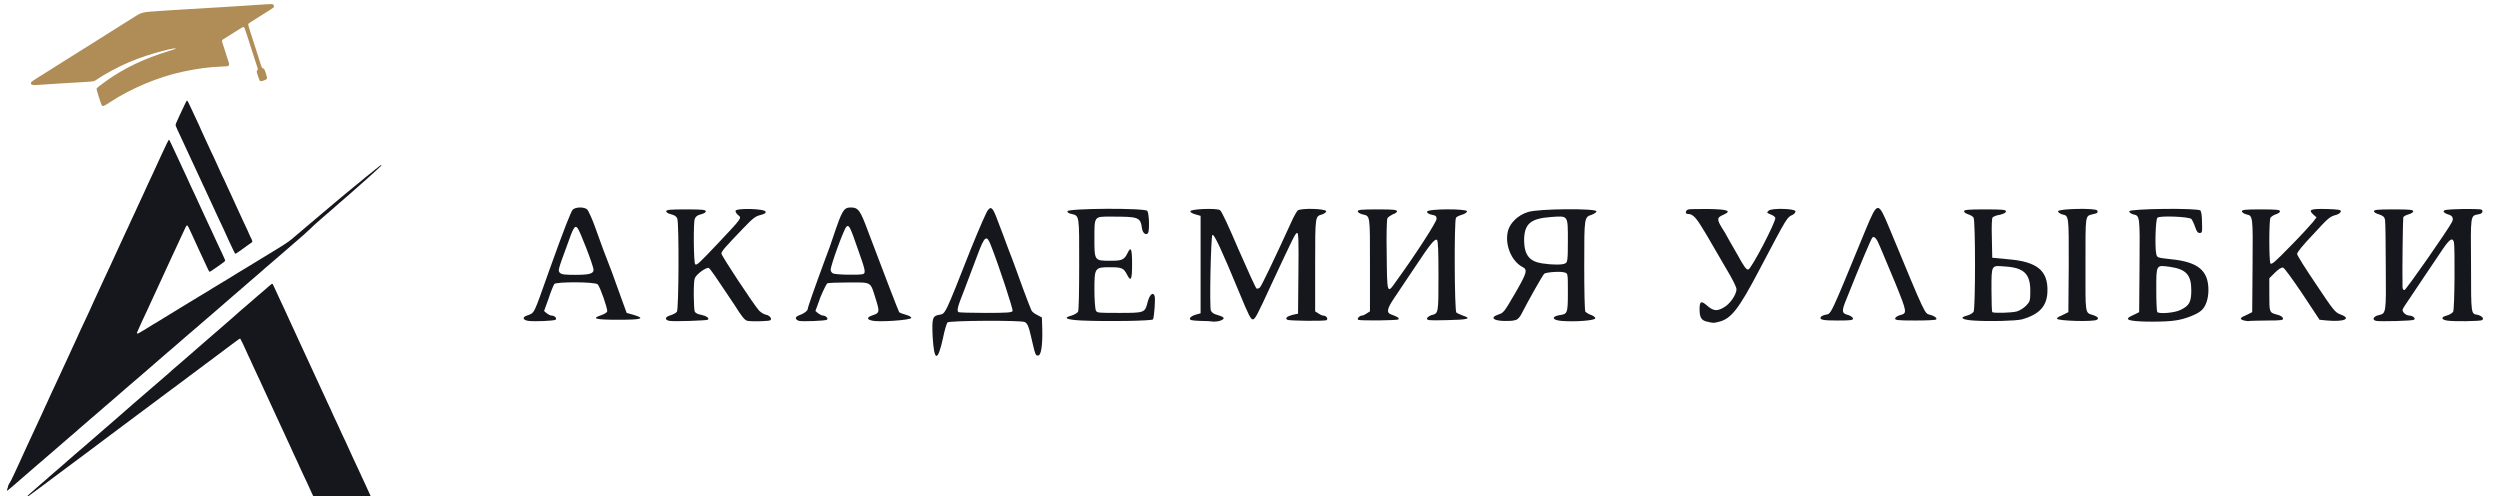
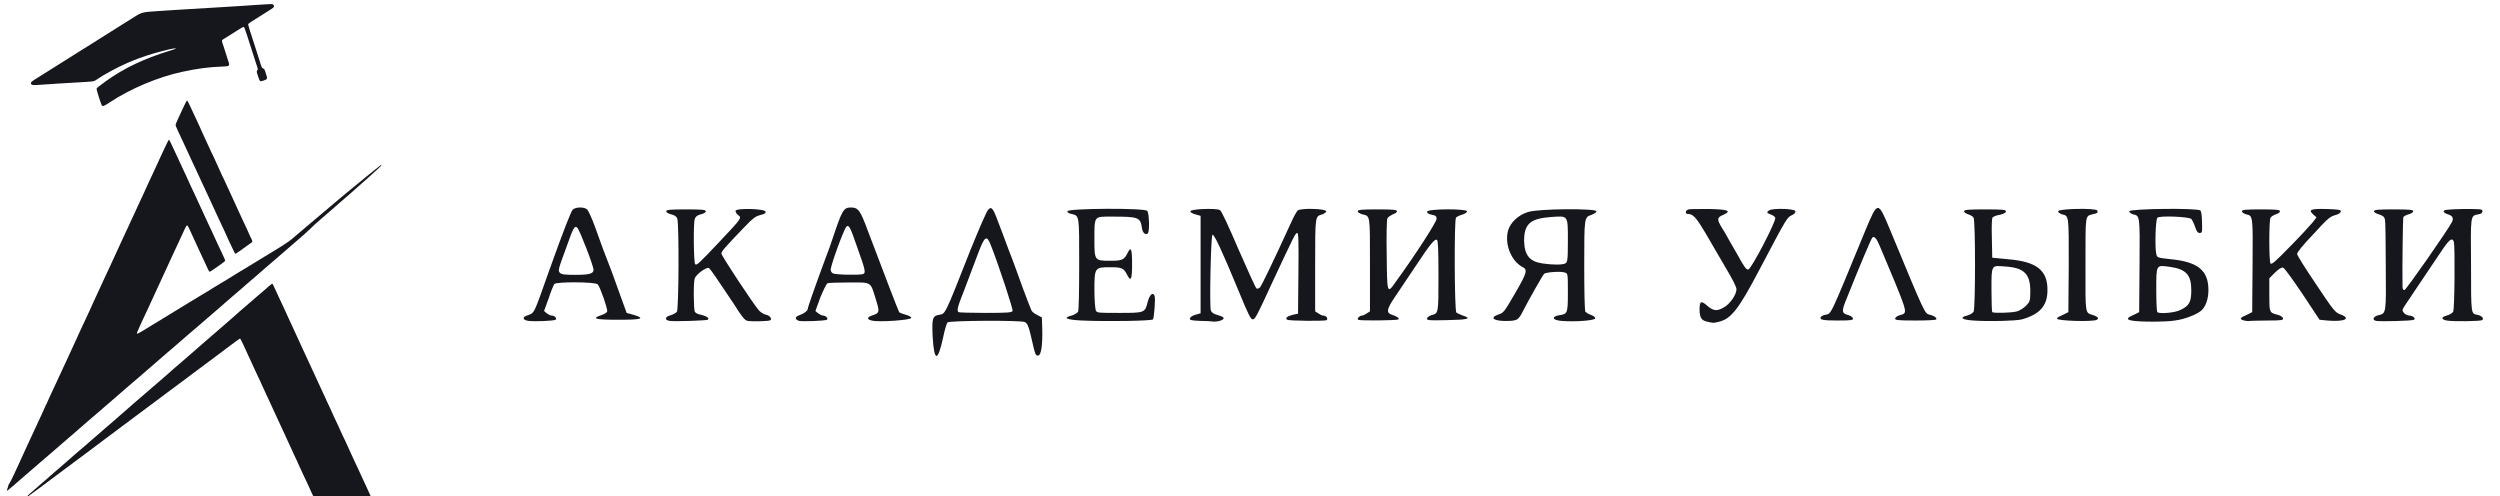
<svg xmlns="http://www.w3.org/2000/svg" width="242" height="48" viewBox="0 0 241.6 48">
  <g transform="scale(0.08392) translate(-236 -36)">
-     <path fill="#B08D57" d="M360.3 154.0C384.6 138.0 415.9 124.9 444.0 118.8C461.8 115.0 474.2 113.4 489.3 112.8C498.8 112.5 499.0 112.3 496.7 105.8C496.0 103.6 494.6 99.4 493.7 96.3C492.7 93.3 491.4 89.1 490.7 87.0C489.2 82.7 489.2 82.5 491.4 81.1C492.2 80.6 494.8 79.0 497.2 77.5C511.2 68.6 513.9 67.0 514.6 67.1C515.4 67.2 515.7 67.9 518.6 76.8C525.1 97.2 527.0 103.0 528.2 106.7C528.8 108.8 529.7 111.6 530.2 112.9C531.2 115.8 531.2 116.2 530.3 117.2C530.0 117.7 529.7 118.4 529.7 118.7C529.7 119.6 532.7 128.4 533.3 129.1C534.0 129.9 535.1 129.8 538.0 128.8C542.1 127.4 542.3 126.9 540.6 121.7C538.8 115.8 538.6 115.6 537.1 114.9C535.5 114.1 535.6 114.4 533.3 106.9C532.4 103.8 531.1 99.9 530.5 98.1C529.9 96.3 528.6 92.4 527.7 89.3C526.7 86.3 525.5 82.6 525.0 81.0C523.5 76.7 520.3 66.3 520.0 65.0C519.6 63.5 519.9 63.3 526.7 59.0C529.7 57.1 533.0 55.0 534.0 54.4C535.8 53.2 540.6 50.2 546.2 46.7C547.7 45.7 549.2 44.6 549.4 44.3C549.9 43.3 549.6 42.0 548.6 41.2C547.7 40.6 547.5 40.6 541.8 40.9C538.5 41.2 532.1 41.6 527.5 41.8C522.9 42.1 516.9 42.5 514.2 42.7C504.9 43.3 494.2 44.0 488.5 44.3C478.2 45.0 459.5 46.1 446.7 46.8C441.8 47.1 434.6 47.6 430.7 47.8C426.7 48.1 419.9 48.6 415.5 48.8C398.4 49.9 396.7 50.3 389.0 55.3C387.4 56.3 383.4 58.8 380.2 60.8C377.0 62.9 373.2 65.2 371.9 66.0C369.3 67.7 357.7 75.0 346.0 82.3C342.1 84.7 337.9 87.4 336.7 88.2C335.5 88.9 332.9 90.6 331.0 91.7C327.4 94.0 315.0 101.7 303.8 108.8C300.3 111.0 293.8 115.1 289.2 118.0C284.6 120.9 278.6 124.6 276.0 126.3C270.5 129.7 269.3 130.7 269.3 131.7C269.3 134.0 270.7 134.4 276.9 134.0C285.3 133.4 296.6 132.7 302.3 132.3C305.4 132.2 311.5 131.8 316.0 131.5C320.5 131.2 328.1 130.8 332.8 130.5C342.1 129.9 342.1 129.9 345.1 127.8C352.6 122.5 370.3 112.9 381.0 108.4C391.8 103.9 392.0 103.8 402.3 100.3C411.3 97.3 428.8 92.6 432.9 92.1C433.8 92.0 434.9 91.9 435.4 91.8C435.9 91.7 436.3 91.8 436.3 92.0C436.3 92.3 435.5 92.7 429.5 94.5C399.6 103.7 377.1 114.4 355.8 129.6C347.7 135.4 345.0 137.6 345.0 138.6C345.0 139.9 349.7 154.9 350.8 157.0C352.0 159.2 352.9 158.9 360.3 154.0Z" />
+     <path fill="#15171c" d="M360.3 154.0C384.6 138.0 415.9 124.9 444.0 118.8C461.8 115.0 474.2 113.4 489.3 112.8C498.8 112.5 499.0 112.3 496.7 105.8C496.0 103.6 494.6 99.4 493.7 96.3C492.7 93.3 491.4 89.1 490.7 87.0C489.2 82.7 489.2 82.5 491.4 81.1C492.2 80.6 494.8 79.0 497.2 77.5C511.2 68.6 513.9 67.0 514.6 67.1C515.4 67.2 515.7 67.9 518.6 76.8C525.1 97.2 527.0 103.0 528.2 106.7C528.8 108.8 529.7 111.6 530.2 112.9C531.2 115.8 531.2 116.2 530.3 117.2C530.0 117.7 529.7 118.4 529.7 118.7C529.7 119.6 532.7 128.4 533.3 129.1C534.0 129.9 535.1 129.8 538.0 128.8C542.1 127.4 542.3 126.9 540.6 121.7C538.8 115.8 538.6 115.6 537.1 114.9C535.5 114.1 535.6 114.4 533.3 106.9C532.4 103.8 531.1 99.9 530.5 98.1C529.9 96.3 528.6 92.4 527.7 89.3C526.7 86.3 525.5 82.6 525.0 81.0C523.5 76.7 520.3 66.3 520.0 65.0C519.6 63.5 519.9 63.3 526.7 59.0C529.7 57.1 533.0 55.0 534.0 54.4C535.8 53.2 540.6 50.2 546.2 46.7C547.7 45.7 549.2 44.6 549.4 44.3C549.9 43.3 549.6 42.0 548.6 41.2C547.7 40.6 547.5 40.6 541.8 40.9C538.5 41.2 532.1 41.6 527.5 41.8C522.9 42.1 516.9 42.5 514.2 42.7C504.9 43.3 494.2 44.0 488.5 44.3C478.2 45.0 459.5 46.1 446.7 46.8C441.8 47.1 434.6 47.6 430.7 47.8C426.7 48.1 419.9 48.6 415.5 48.8C398.4 49.9 396.7 50.3 389.0 55.3C387.4 56.3 383.4 58.8 380.2 60.8C377.0 62.9 373.2 65.2 371.9 66.0C369.3 67.7 357.7 75.0 346.0 82.3C342.1 84.7 337.9 87.4 336.7 88.2C335.5 88.9 332.9 90.6 331.0 91.7C327.4 94.0 315.0 101.7 303.8 108.8C300.3 111.0 293.8 115.1 289.2 118.0C284.6 120.9 278.6 124.6 276.0 126.3C270.5 129.7 269.3 130.7 269.3 131.7C269.3 134.0 270.7 134.4 276.9 134.0C285.3 133.4 296.6 132.7 302.3 132.3C305.4 132.2 311.5 131.8 316.0 131.5C320.5 131.2 328.1 130.8 332.8 130.5C342.1 129.9 342.1 129.9 345.1 127.8C352.6 122.5 370.3 112.9 381.0 108.4C391.8 103.9 392.0 103.8 402.3 100.3C411.3 97.3 428.8 92.6 432.9 92.1C433.8 92.0 434.9 91.9 435.4 91.8C435.9 91.7 436.3 91.8 436.3 92.0C436.3 92.3 435.5 92.7 429.5 94.5C399.6 103.7 377.1 114.4 355.8 129.6C347.7 135.4 345.0 137.6 345.0 138.6C345.0 139.9 349.7 154.9 350.8 157.0C352.0 159.2 352.9 158.9 360.3 154.0Z" />
    <g fill="#15171C">
      <path d="M247.4 597.6C254.8 591.2 263.6 583.6 270.8 577.3C278.3 570.8 287.6 562.8 291.5 559.5C295.1 556.5 302.2 550.3 306.3 546.7C308.1 545.1 311.4 542.3 313.7 540.3C315.9 538.4 318.6 536.1 319.7 535.2C320.7 534.2 323.4 531.9 325.8 529.8C328.2 527.8 330.8 525.6 331.6 524.8C332.5 524.1 335.5 521.4 338.3 519.0C341.2 516.6 345.5 512.8 348.0 510.7C350.4 508.6 353.6 505.8 355.1 504.5C356.7 503.2 359.0 501.2 360.4 500.0C367.4 493.9 372.2 489.7 373.3 488.8C374.0 488.3 376.3 486.3 378.5 484.3C380.7 482.4 383.0 480.4 383.5 480.0C384.1 479.5 390.1 474.4 396.9 468.5C409.7 457.4 424.7 444.3 427.1 442.3C427.9 441.7 429.8 440.0 431.5 438.6C441.6 429.8 450.2 422.3 451.6 421.2C452.3 420.6 455.7 417.7 459.2 414.7C478.5 398.1 482.2 394.9 485.9 391.7C488.1 389.7 491.3 387.0 493.0 385.5C494.7 384.0 499.2 380.2 502.8 377.0C506.5 373.8 510.6 370.3 511.9 369.2C513.2 368.1 517.4 364.4 521.3 361.0C525.2 357.6 529.6 353.9 531.0 352.7C532.4 351.5 536.4 347.9 540.0 344.8C543.6 341.7 548.6 337.4 551.2 335.2C553.7 333.0 557.4 329.7 559.5 328.0C561.5 326.3 564.4 323.8 565.9 322.5C567.4 321.2 571.1 318.0 574.2 315.3C577.3 312.6 581.6 308.9 583.8 307.0C586.0 305.1 589.5 301.9 591.5 299.9C594.6 296.7 597.9 293.8 609.4 283.8C610.4 282.9 612.6 281.1 614.2 279.7C615.8 278.3 617.9 276.5 618.8 275.7C619.8 274.9 622.1 272.8 624.0 271.1C634.6 261.9 636.3 260.4 637.4 259.5C643.4 254.5 671.9 228.9 673.3 227.2C673.9 226.5 673.6 226.2 672.7 226.6C672.0 227.0 662.4 234.7 655.5 240.3C653.0 242.4 650.4 244.5 649.8 245.0C649.2 245.5 646.9 247.3 644.7 249.2C642.4 251.0 639.5 253.4 638.2 254.5C633.2 258.5 620.0 269.6 607.5 280.2C603.2 283.8 598.9 287.4 598.0 288.2C593.3 292.1 590.3 294.6 589.0 295.8C588.2 296.6 584.8 299.4 581.5 302.2C578.3 304.9 574.8 307.9 573.8 308.7C568.5 313.5 563.8 316.7 554.5 322.4C551.9 323.9 547.1 326.9 543.7 329.0C540.3 331.1 536.4 333.4 535.0 334.3C533.6 335.1 529.2 337.8 525.2 340.3C521.1 342.8 516.1 345.8 514.0 347.1C511.9 348.3 509.2 350.0 508.0 350.7C506.8 351.5 504.0 353.2 501.7 354.6C499.4 356.0 496.2 357.9 494.7 358.9C493.1 359.8 490.4 361.5 488.7 362.5C485.5 364.5 480.5 367.5 478.3 368.8C477.7 369.2 476.0 370.2 474.7 371.1C473.3 371.9 467.9 375.2 462.7 378.3C457.4 381.5 451.4 385.2 449.2 386.5C447.0 387.8 443.5 389.9 441.5 391.2C439.5 392.5 436.7 394.2 435.3 395.0C432.1 396.9 424.6 401.5 422.5 402.8C421.6 403.4 418.5 405.3 415.7 407.0C412.8 408.7 410.0 410.4 409.3 410.8C405.5 413.3 394.6 419.9 393.4 420.4C391.8 421.1 391.2 420.8 391.7 419.5C392.4 417.5 401.1 398.6 404.9 390.7C405.7 388.9 406.9 386.4 407.5 385.0C408.1 383.6 409.7 380.1 411.1 377.2C412.5 374.2 416.2 366.1 419.5 359.0C425.2 346.6 426.3 344.3 431.8 332.3C433.3 329.3 435.4 324.7 436.5 322.2C438.7 317.3 442.1 310.0 446.2 301.3C449.1 295.0 449.4 294.8 451.2 298.4C451.9 299.7 453.6 303.5 455.1 306.7C463.0 324.1 463.4 324.8 468.3 335.3C468.7 336.3 470.4 339.9 471.9 343.1C473.4 346.4 474.8 349.2 475.1 349.4C475.6 349.7 476.9 348.9 483.2 344.5C486.1 342.4 489.6 339.9 490.9 339.0C492.4 337.9 493.3 337.1 493.3 336.7C493.3 335.9 492.8 334.8 489.6 327.8C488.2 324.9 486.6 321.4 486.0 320.2C485.4 318.9 483.8 315.4 482.4 312.5C481.0 309.6 479.1 305.4 478.2 303.3C477.2 301.2 475.3 297.1 473.9 294.2C472.5 291.2 471.2 288.3 470.9 287.7C470.4 286.4 464.3 273.2 462.4 269.3C461.8 268.0 460.3 264.8 459.2 262.3C458.0 259.9 455.5 254.4 453.5 250.2C451.5 246.0 449.4 241.3 448.8 239.8C448.1 238.4 446.4 234.7 445.0 231.7C443.6 228.6 440.9 223.0 439.2 219.2C430.3 199.9 429.0 197.2 428.4 197.2C428.1 197.2 425.0 203.4 420.0 214.3C415.6 223.8 411.0 233.8 409.7 236.7C406.6 243.3 405.2 246.1 404.4 248.0C401.3 254.9 399.9 257.8 399.1 259.7C394.2 270.1 393.0 272.8 392.2 274.5C391.8 275.6 390.5 278.3 389.5 280.5C387.3 285.2 383.6 292.9 381.3 298.2C380.3 300.2 378.9 303.3 378.1 305.0C377.3 306.7 375.9 309.7 375.0 311.7C373.0 316.0 362.2 339.6 360.6 343.0C359.9 344.4 356.8 351.1 353.6 358.0C347.0 372.4 346.8 372.9 342.5 382.1C340.8 385.8 339.3 389.0 339.3 389.1C339.3 389.2 338.5 391.1 337.4 393.4C336.3 395.6 334.2 400.2 332.7 403.5C331.2 406.8 328.7 412.2 327.1 415.4C325.6 418.6 324.3 421.4 324.3 421.5C324.3 421.6 323.6 423.3 322.6 425.3C321.7 427.2 319.3 432.4 317.3 436.8C315.2 441.2 312.3 447.7 310.7 451.2C309.0 454.7 307.4 458.3 306.9 459.3C306.5 460.3 305.0 463.5 303.7 466.3C302.4 469.2 300.0 474.3 298.4 477.7C296.9 481.1 294.4 486.4 292.9 489.5C291.5 492.6 290.0 495.9 289.6 496.7C289.3 497.6 288.4 499.6 287.6 501.2C286.7 502.8 285.6 505.3 285.0 506.7C284.4 508.0 282.9 511.3 281.7 514.0C279.5 518.6 275.4 527.6 264.3 551.5C261.5 557.6 257.5 566.4 255.3 571.2C253.1 575.9 250.6 581.3 249.8 583.1C247.6 587.9 245.6 591.9 244.2 594.0C243.5 595.0 243.0 596.1 243.0 596.7C243.0 597.2 242.7 598.3 242.3 599.2C241.6 600.8 241.5 602.0 242.0 602.0C242.1 602.0 244.6 600.0 247.4 597.6Z" />
      <path d="M506.2 328.2C506.6 328.0 508.4 326.8 510.2 325.5C512.0 324.2 515.9 321.4 518.8 319.3C521.8 317.3 524.3 315.4 524.6 315.1C524.9 314.6 524.0 311.6 522.8 309.9C522.6 309.5 521.8 307.7 521.0 306.0C520.3 304.3 519.1 301.7 518.5 300.3C517.1 297.6 511.8 286.0 509.5 281.0C508.7 279.3 507.1 275.7 505.9 273.2C504.7 270.6 502.1 264.9 500.1 260.5C498.1 256.1 495.7 251.1 494.9 249.3C494.1 247.6 492.9 244.9 492.2 243.3C491.5 241.8 490.6 240.0 490.3 239.5C490.0 239.0 489.4 237.7 489.0 236.7C488.6 235.7 487.1 232.4 485.6 229.2C482.4 222.3 482.1 221.6 480.5 218.0C479.8 216.4 479.1 215.0 479.0 214.8C478.8 214.6 478.0 213.0 477.2 211.1C476.4 209.3 473.4 202.8 470.5 196.6C467.7 190.4 465.3 185.3 465.3 185.2C465.3 185.1 464.5 183.3 463.5 181.1C461.6 177.1 460.2 174.1 454.0 160.7C450.6 153.3 449.9 152.0 449.2 152.0C449.0 152.0 447.7 154.4 446.4 157.2C445.0 160.1 442.7 165.0 441.3 168.0C437.0 177.0 436.0 179.7 436.2 180.8C436.3 181.3 437.4 183.7 438.5 186.2C439.7 188.7 442.1 193.7 443.7 197.3C449.7 210.2 450.6 212.2 451.8 214.8C452.5 216.3 454.0 219.4 455.0 221.7C456.1 224.0 458.5 229.3 460.5 233.5C462.5 237.7 464.7 242.6 465.5 244.3C466.3 246.1 467.5 248.7 468.2 250.2C469.0 251.6 470.1 254.1 470.8 255.7C471.5 257.2 473.0 260.5 474.2 263.0C479.1 273.6 482.8 281.6 485.5 287.5C487.1 291.0 489.7 296.6 491.4 300.0C493.0 303.5 494.3 306.3 494.3 306.4C494.3 306.5 495.6 309.3 497.1 312.6C498.7 315.8 500.8 320.5 502.0 323.0C503.9 327.2 504.8 328.7 505.3 328.7C505.4 328.6 505.8 328.5 506.2 328.2Z" />
      <path d="M662.1 611.2C662.2 611.0 661.8 609.6 661.2 608.3C660.0 605.6 656.6 598.2 654.8 594.3C654.1 593.0 652.6 589.7 651.5 587.2C650.3 584.6 647.9 579.4 646.2 575.7C644.4 571.9 642.3 567.4 641.5 565.7C640.0 562.3 635.6 552.6 632.2 545.3C631.0 542.9 629.2 539.0 628.1 536.7C627.1 534.4 625.0 529.9 623.6 526.8C620.0 519.3 615.8 510.1 614.5 507.0C613.9 505.6 612.3 502.3 611.0 499.6C609.7 496.8 608.7 494.6 608.7 494.5C608.7 494.4 607.1 490.9 605.1 486.8C603.2 482.6 600.9 477.6 600.0 475.7C597.9 470.9 582.3 437.3 580.4 433.3C579.6 431.6 578.3 428.7 577.5 427.0C576.7 425.3 575.3 422.0 574.2 419.8C573.2 417.6 570.0 410.6 567.0 404.2C564.0 397.8 561.4 392.1 561.2 391.5C558.5 385.7 557.1 382.7 555.9 380.2C555.2 378.5 553.9 375.6 552.9 373.7C552.0 371.7 550.7 368.8 549.9 367.2C548.4 363.8 548.1 363.3 547.5 363.3C547.2 363.3 545.5 364.6 543.7 366.2C541.9 367.9 539.3 370.1 538.0 371.2C536.6 372.3 534.6 374.0 533.5 375.0C532.4 376.0 530.1 378.0 528.5 379.3C526.9 380.7 524.7 382.6 523.7 383.5C521.0 385.8 516.4 389.9 510.3 395.0C507.5 397.5 503.5 400.9 501.5 402.8C499.4 404.7 495.2 408.3 492.1 411.0C489.1 413.7 485.2 417.0 483.7 418.3C482.1 419.7 480.3 421.3 479.6 421.8C479.0 422.4 474.9 425.9 470.6 429.6C466.3 433.4 461.4 437.6 459.7 439.1C458.0 440.6 454.1 443.9 451.2 446.5C448.3 449.1 443.5 453.2 440.7 455.6C434.6 460.8 429.5 465.2 427.2 467.4C426.3 468.2 423.9 470.2 422.0 471.9C410.7 481.6 394.2 495.8 392.1 497.7C391.2 498.5 389.0 500.5 387.1 502.0C385.3 503.6 381.4 507.1 378.3 509.7C375.3 512.4 371.7 515.5 370.3 516.7C368.9 517.9 365.0 521.2 361.7 524.2C358.3 527.1 354.9 530.1 354.0 530.8C353.1 531.6 349.8 534.4 346.7 537.2C343.5 539.9 339.6 543.3 338.0 544.7C336.4 546.0 333.6 548.5 331.7 550.2C329.8 551.8 327.1 554.1 325.7 555.3C324.3 556.5 321.8 558.7 320.1 560.1C318.5 561.6 314.5 565.1 311.3 567.8C308.1 570.6 304.2 574.0 302.5 575.5C300.8 577.0 298.0 579.4 296.3 580.8C294.6 582.3 292.4 584.2 291.5 585.0C290.6 585.9 288.3 587.9 286.4 589.5C284.5 591.2 281.7 593.6 280.2 594.8C270.8 602.9 262.9 610.0 263.1 610.3C263.4 610.6 264.8 609.6 279.7 598.5C289.6 591.2 293.6 588.2 309.7 576.1C314.5 572.5 320.5 568.0 323.0 566.2C333.0 558.7 338.6 554.5 340.7 553.0C341.9 552.1 348.2 547.3 354.8 542.4C361.4 537.5 375.2 527.2 385.3 519.6C395.5 512.0 408.0 502.7 413.2 498.8C418.3 495.0 424.2 490.6 426.3 489.0C434.3 483.0 443.6 476.1 446.1 474.3C447.0 473.7 450.3 471.2 453.4 468.8C458.7 464.8 475.3 452.4 486.0 444.5C488.5 442.6 493.2 439.1 496.5 436.6C511.8 425.2 510.2 426.2 511.1 427.2C511.6 427.8 516.3 437.7 518.0 441.7C518.5 442.9 519.6 445.3 520.5 447.2C521.4 449.0 522.5 451.5 523.1 452.7C523.6 453.9 524.4 455.6 524.8 456.5C525.3 457.4 526.3 459.7 527.1 461.5C527.9 463.3 529.7 467.2 531.1 470.1C532.5 473.0 533.7 475.4 533.7 475.5C533.7 475.6 534.3 477.0 535.1 478.7C535.9 480.4 538.3 485.6 540.4 490.2C550.8 512.8 553.9 519.5 557.3 526.8C559.4 531.2 561.7 536.3 562.5 538.0C563.3 539.7 564.4 542.1 564.9 543.3C565.5 544.5 566.8 547.3 567.8 549.5C568.8 551.7 571.0 556.6 572.8 560.5C574.6 564.4 576.3 568.1 576.7 568.8C577.0 569.6 578.4 572.6 579.8 575.7C581.2 578.7 583.2 583.0 584.2 585.2C585.2 587.4 586.7 590.6 587.6 592.3C588.4 594.1 589.6 596.6 590.2 598.0C590.8 599.4 592.0 602.0 592.8 603.8C593.7 605.7 594.7 607.9 595.2 608.8C596.5 612.0 592.8 611.7 629.5 611.7C656.7 611.7 662.0 611.6 662.1 611.2Z" />
    </g>
  </g>
  <g fill="#15171C" transform="translate(49.26 18.50) scale(0.36842) translate(-200 -655)">
    <path fill-rule="evenodd" d="M211.7 688.8C212.2 688.5 211.5 687.7 210.7 687.7C210.3 687.7 209.8 687.4 209.4 687.1L208.7 686.5L209.9 683.2C210.5 681.3 211.2 679.7 211.4 679.4C211.9 678.8 222.1 678.8 222.8 679.5C223.4 680.1 225.4 685.8 225.3 686.6C225.2 686.9 224.6 687.3 223.7 687.6C221.0 688.5 222.2 688.8 228.2 688.8C234.3 688.8 235.5 688.5 232.2 687.5L230.4 687.0L228.8 682.6C227.3 678.3 225.7 674.0 224.3 670.5C224.0 669.6 223.0 667.0 222.2 664.7C221.4 662.4 220.4 660.3 220.1 659.9C219.4 659.1 217.0 659.1 216.2 659.9C215.7 660.6 214.0 664.8 210.0 676.0C205.8 687.8 206.3 686.9 204.2 687.7C202.9 688.1 203.1 688.9 204.6 689.1C206.3 689.3 211.2 689.1 211.7 688.8ZM212.9 676.5C212.3 675.9 212.3 675.9 214.8 669.1C216.4 664.5 216.8 663.9 217.5 664.7C218.1 665.4 221.7 674.6 221.7 675.7C221.7 676.7 220.5 677.0 216.9 677.0C214.2 677.0 213.3 676.9 212.9 676.5Z" />
    <path fill-rule="evenodd" d="M251.7 688.8C252.3 688.4 251.3 687.8 250.0 687.5C249.2 687.4 248.6 687.1 248.3 686.7C248.0 686.0 247.9 678.8 248.3 677.9C248.7 676.8 251.4 674.9 252.0 675.2C252.5 675.6 253.8 677.5 258.6 684.7C260.8 688.2 261.4 688.9 262.2 689.1C263.5 689.3 268.0 689.2 268.2 688.9C268.6 688.5 268.0 687.7 267.1 687.5C266.5 687.4 265.7 686.9 265.2 686.4C263.9 685.0 255.3 672.0 255.3 671.4C255.3 670.8 256.4 669.6 260.9 664.9C263.5 662.2 264.2 661.6 265.5 661.3C266.6 661.0 267.0 660.8 266.9 660.4C266.8 659.6 259.0 659.4 259.0 660.2C259.0 660.5 259.3 661.0 259.7 661.3C260.7 662.1 260.7 662.0 254.7 668.4C249.4 674.0 248.8 674.6 248.4 674.2C248.0 673.8 247.9 663.2 248.3 662.3C248.5 661.7 249.0 661.3 249.9 661.1C250.7 660.9 251.2 660.6 251.2 660.3C251.2 659.9 250.3 659.8 246.0 659.8C241.7 659.8 240.8 659.9 240.8 660.3C240.8 660.6 241.3 660.9 242.1 661.1C243.0 661.3 243.5 661.7 243.7 662.2C244.2 663.5 244.1 686.1 243.6 686.7C243.4 687.0 242.6 687.4 242.0 687.6C240.4 688.0 240.3 688.9 241.7 689.1C243.2 689.3 251.4 689.0 251.7 688.8Z" />
    <path fill-rule="evenodd" d="M283.0 688.8C283.5 688.5 282.7 687.7 282.0 687.7C281.7 687.7 281.1 687.4 280.7 687.1L280.0 686.5L281.3 682.9C282.1 681.0 282.9 679.3 283.2 679.2C283.5 679.1 286.0 679.0 288.9 679.0C294.8 679.0 294.4 678.7 295.8 683.2C296.9 686.7 296.9 687.0 295.1 687.6C293.5 688.1 293.4 688.7 294.8 689.0C296.4 689.5 305.2 688.9 305.2 688.3C305.2 688.1 304.6 687.7 303.8 687.5C303.0 687.3 302.2 687.0 302.0 686.8C301.8 686.5 298.1 676.9 293.8 665.5C291.8 660.1 291.3 659.3 289.3 659.3C287.4 659.3 287.0 660.1 284.7 666.9C284.2 668.5 283.3 671.0 282.7 672.5C279.6 680.9 278.0 685.5 278.0 685.9C278.0 686.4 277.0 687.2 275.8 687.6C274.6 688.0 274.5 688.7 275.7 689.1C276.6 689.3 282.5 689.1 283.0 688.8ZM284.6 676.6C284.3 676.5 284.0 676.0 284.0 675.7C284.0 674.5 287.4 665.2 288.1 664.4C288.8 663.7 289.1 664.3 291.1 670.1C293.1 675.7 293.3 676.5 292.5 676.8C291.6 677.1 285.2 677.0 284.6 676.6Z" />
    <path fill-rule="evenodd" d="M313.5 693.7C313.9 691.6 314.5 689.7 314.7 689.5C315.2 689.0 333.9 688.9 335.0 689.4C335.7 689.8 336.0 690.4 336.6 693.0C337.8 698.2 337.8 698.2 338.5 698.2C339.3 698.2 339.7 695.6 339.6 691.2L339.5 688.2L338.2 687.5C337.5 687.2 336.8 686.6 336.7 686.2C336.5 685.8 335.5 683.2 334.5 680.5C333.5 677.8 331.9 673.2 330.8 670.5C329.8 667.8 328.5 664.3 327.9 662.8C326.7 659.5 326.2 658.9 325.4 659.9C325.0 660.2 323.0 664.9 320.8 670.3C313.9 687.8 314.2 687.2 312.5 687.5C310.7 687.8 310.6 688.5 310.8 693.3C311.2 699.8 312.1 700.0 313.5 693.7ZM317.6 686.8C317.1 686.4 317.3 685.5 319.1 681.0C320.0 678.5 321.6 674.5 322.5 672.0C324.5 666.6 325.0 666.3 326.2 669.5C328.2 674.6 332.0 686.1 331.8 686.5C331.6 686.9 330.5 687.0 324.7 687.0C320.9 687.0 317.7 686.9 317.6 686.8Z" />
    <path fill-rule="evenodd" d="M368.7 688.7C369.0 688.1 369.4 683.1 369.1 682.5C368.7 681.4 367.8 682.2 367.3 684.1C366.6 687.0 366.5 687.0 359.8 687.0C354.4 687.0 354.0 687.0 353.7 686.4C353.5 686.0 353.3 683.6 353.3 681.0C353.3 675.1 353.4 675.0 357.4 675.0C360.5 675.0 361.0 675.2 361.9 677.0C362.9 678.9 363.2 678.3 363.2 674.2C363.2 670.1 362.9 669.4 362.0 671.3C361.1 673.1 360.5 673.3 357.5 673.3C353.3 673.3 353.3 673.3 353.3 667.5C353.3 661.5 353.2 661.7 357.6 661.7C364.9 661.7 365.4 661.8 365.8 664.8C366.0 666.1 366.9 666.7 367.4 666.0C367.8 665.3 367.7 660.9 367.2 660.2C366.7 659.4 346.2 659.5 346.2 660.3C346.2 660.6 346.6 660.9 347.3 661.0C349.4 661.5 349.3 661.3 349.3 674.3C349.3 681.6 349.2 686.3 349.0 686.7C348.8 687.0 348.0 687.5 347.3 687.7C344.9 688.3 345.9 688.8 350.0 689.0C356.7 689.3 368.4 689.1 368.7 688.7Z" />
    <path fill-rule="evenodd" d="M386.5 689.0C387.7 688.5 387.5 688.1 385.8 687.6C384.7 687.3 384.2 687.0 383.9 686.4C383.5 685.3 383.9 667.0 384.3 666.5C384.7 666.1 386.8 670.6 391.3 681.5C393.8 687.6 394.4 688.7 394.9 688.7C395.5 688.7 396.0 687.8 399.8 679.5C405.8 666.7 406.1 666.0 406.6 666.0C406.9 666.0 407.0 667.9 406.9 676.6L406.8 687.2L405.4 687.5C403.9 687.9 403.3 688.4 404.0 688.8C404.4 689.1 413.8 689.2 414.3 688.9C414.8 688.5 414.2 687.7 413.4 687.7C413.1 687.7 412.5 687.4 412.1 687.1L411.3 686.6L411.3 674.4C411.3 661.1 411.3 661.7 413.2 661.1C413.7 660.9 414.2 660.6 414.2 660.3C414.2 659.6 407.5 659.4 406.7 660.1C406.5 660.3 405.7 661.6 405.1 663.0C400.2 673.7 397.2 679.9 396.8 680.3C396.6 680.5 396.2 680.7 395.9 680.6C395.7 680.5 393.6 675.9 391.2 670.4C388.5 664.1 386.7 660.2 386.3 660.0C385.3 659.4 378.5 659.7 378.5 660.3C378.5 660.6 379.1 660.9 379.8 661.1L381.2 661.5L381.2 674.3L381.2 687.1L379.8 687.5C379.1 687.7 378.5 688.1 378.4 688.4C378.3 688.9 378.7 689.0 381.1 689.1C382.6 689.1 384.2 689.2 384.7 689.3C385.2 689.3 386.0 689.2 386.5 689.0Z" />
    <path fill-rule="evenodd" d="M433.2 688.7C433.4 688.3 432.9 688.0 431.5 687.5C429.9 687.0 430.1 686.0 432.2 682.9C433.2 681.4 435.6 677.8 437.5 675.0C441.6 668.8 442.7 667.5 443.3 667.8C443.6 668.0 443.7 670.6 443.7 677.3C443.7 687.4 443.7 687.1 441.8 687.6C441.3 687.8 440.8 688.1 440.7 688.4C440.6 689.0 441.1 689.0 445.9 688.9C451.4 688.8 452.6 688.5 450.1 687.7C449.4 687.4 448.6 687.1 448.4 686.9C447.9 686.5 447.8 662.8 448.3 662.0C448.5 661.7 449.2 661.4 449.9 661.2C450.6 661.0 451.2 660.6 451.2 660.3C451.2 659.6 440.9 659.6 440.7 660.4C440.7 660.7 441.0 661.0 441.9 661.2C443.0 661.4 443.2 661.6 443.2 662.3C443.2 663.1 437.6 671.8 432.5 678.8C430.2 682.1 430.2 682.1 430.1 671.7C430.0 666.6 430.1 662.4 430.3 662.1C430.5 661.8 431.1 661.4 431.7 661.1C432.3 660.9 432.8 660.6 432.8 660.3C432.8 659.9 431.9 659.8 427.7 659.8C423.4 659.8 422.5 659.9 422.5 660.3C422.5 660.6 423.0 660.9 423.7 661.1C425.8 661.6 425.7 661.0 425.7 674.4L425.7 686.6L424.9 687.1C424.5 687.4 423.9 687.7 423.6 687.7C423.0 687.7 422.2 688.5 422.6 688.8C422.9 689.1 432.9 689.0 433.2 688.7Z" />
    <path fill-rule="evenodd" d="M464.5 688.6C464.8 688.4 465.4 687.6 465.7 686.9C467.3 683.8 471.1 677.0 471.5 676.7C472.0 676.3 475.9 676.0 476.9 676.4C477.7 676.6 477.7 676.7 477.7 681.6C477.7 687.2 477.6 687.3 475.4 687.6C473.3 688.0 473.6 688.9 476.0 689.1C479.5 689.4 485.0 689.0 484.9 688.4C484.9 688.1 484.3 687.7 483.7 687.5C483.1 687.3 482.5 686.9 482.3 686.7C482.1 686.4 482.0 681.1 482.0 674.5C482.0 661.6 482.0 661.9 484.0 661.2C484.7 660.9 485.2 660.6 485.2 660.3C485.2 659.5 469.8 659.6 467.2 660.5C464.6 661.3 462.6 663.3 462.0 665.3C461.0 668.9 462.8 673.3 465.7 674.9C467.2 675.6 467.0 676.4 463.8 681.9C461.0 686.7 460.8 687.0 459.5 687.4C456.8 688.3 458.4 689.3 462.3 689.1C463.2 689.1 464.2 688.9 464.5 688.6ZM471.0 674.0C467.6 673.5 466.3 671.8 466.2 668.1C466.2 663.6 467.8 662.2 473.3 661.8C477.8 661.5 477.7 661.2 477.7 668.0C477.7 673.2 477.6 673.7 477.0 674.0C476.3 674.4 473.7 674.4 471.0 674.0Z" />
    <path fill-rule="evenodd" d="M517.5 689.3C520.6 688.5 522.6 686.0 528.0 675.7C535.6 661.3 535.2 662.0 536.8 661.2C537.2 661.0 537.5 660.6 537.5 660.3C537.5 659.6 531.4 659.4 530.5 660.1C529.9 660.6 529.9 660.7 530.9 661.1C531.5 661.3 532.1 661.7 532.2 662.0C532.5 662.8 525.9 675.5 525.1 675.6C524.6 675.7 524.0 674.9 522.2 671.6C520.9 669.3 519.4 666.8 518.9 665.8C516.7 662.4 516.7 662.0 518.6 661.2C520.8 660.2 519.8 659.8 514.8 659.7C512.3 659.7 509.8 659.7 509.4 659.8C508.6 660.0 508.4 661.0 509.2 661.0C510.6 661.0 511.4 661.9 513.9 666.1C515.3 668.5 517.7 672.6 519.2 675.2C521.0 678.2 522.0 680.2 522.0 680.8C522.0 682.2 520.2 684.8 518.6 685.6C516.9 686.6 515.9 686.5 514.3 685.1C512.7 683.7 512.3 683.9 512.3 686.1C512.3 688.2 512.8 689.0 514.3 689.3C516.0 689.7 515.9 689.7 517.5 689.3Z" />
    <path fill-rule="evenodd" d="M552.6 688.4C552.5 688.1 552.0 687.8 551.5 687.6C549.6 687.1 549.5 686.7 551.0 683.1C554.5 674.3 557.4 667.5 557.7 667.2C558.2 666.7 558.9 667.5 559.8 669.8C560.3 670.9 562.0 675.1 563.7 679.1C566.9 687.0 566.9 687.1 564.9 687.6C564.3 687.8 563.8 688.1 563.7 688.4C563.6 688.9 564.1 689.0 569.0 689.0C571.9 689.0 574.4 688.9 574.5 688.7C574.7 688.3 574.0 687.8 572.9 687.5C571.4 687.1 571.9 688.2 562.2 664.8C559.2 657.6 559.1 657.6 556.0 665.0C546.2 688.8 547.0 687.1 545.3 687.5C544.8 687.6 544.3 687.9 544.2 688.0C543.7 688.8 544.6 689.0 548.5 689.0C552.3 689.0 552.7 688.9 552.6 688.4Z" />
    <path fill-rule="evenodd" d="M597.0 688.7C601.6 687.4 603.6 685.2 603.7 681.4C603.9 675.9 601.0 673.5 593.3 672.9L589.2 672.5L589.1 667.4C589.0 664.0 589.1 662.1 589.3 661.9C589.5 661.7 590.4 661.3 591.3 661.2C592.3 660.9 592.8 660.7 592.8 660.3C592.8 659.9 592.0 659.8 587.3 659.8C582.8 659.8 581.8 659.9 581.8 660.3C581.8 660.6 582.3 660.9 582.9 661.1C583.5 661.3 584.2 661.7 584.3 662.0C584.8 662.7 584.8 685.9 584.3 686.7C584.1 687.0 583.4 687.5 582.6 687.7C580.5 688.2 581.2 688.8 584.2 689.0C588.5 689.3 595.4 689.1 597.0 688.7ZM589.2 686.8C589.1 686.7 589.0 684.0 589.0 681.0C589.0 674.3 588.9 674.5 592.5 674.8C597.5 675.1 599.2 676.7 599.2 681.2C599.2 683.9 599.1 684.0 598.1 685.1C597.5 685.7 596.4 686.4 595.7 686.6C594.3 687.0 589.6 687.1 589.2 686.8Z" />
    <path fill-rule="evenodd" d="M616.7 688.8C617.3 688.4 616.9 688.0 615.8 687.6C613.5 686.9 613.7 687.7 613.7 674.3C613.7 661.1 613.6 661.6 615.5 661.1C616.9 660.8 617.0 660.7 616.8 660.1C616.5 659.4 606.5 659.6 606.5 660.3C606.5 660.6 607.0 660.9 607.5 661.1C609.4 661.5 609.3 661.3 609.3 674.5L609.2 686.8L608.2 687.3C607.6 687.6 607.0 687.9 606.7 688.0C606.5 688.1 606.3 688.3 606.2 688.5C606.1 689.1 615.8 689.4 616.7 688.8Z" />
    <path fill-rule="evenodd" d="M637.2 689.0C639.7 688.7 643.0 687.4 644.1 686.4C645.3 685.4 646.0 683.3 646.0 681.0C646.0 675.8 643.2 673.6 636.2 672.9C632.6 672.5 632.5 672.5 632.3 671.5C631.9 670.0 632.1 662.4 632.6 662.0C633.1 661.4 640.7 661.7 641.5 662.3C641.7 662.5 642.2 663.5 642.5 664.4C642.9 665.6 643.2 666.0 643.7 666.0C644.4 666.0 644.4 665.8 644.3 662.7C644.3 661.5 644.1 660.3 643.9 660.1C643.4 659.4 625.2 659.6 625.2 660.3C625.2 660.6 625.6 660.9 626.2 661.1C628.0 661.5 628.0 661.3 627.9 674.5L627.8 686.8L626.8 687.3C624.5 688.3 624.3 688.7 625.8 689.0C627.7 689.4 634.8 689.4 637.2 689.0ZM632.6 686.8C632.4 686.7 632.3 684.0 632.3 681.0C632.3 674.2 632.2 674.4 635.9 674.9C640.1 675.5 641.5 677.0 641.5 681.0C641.5 684.1 641.0 685.1 638.7 686.2C637.2 687.0 633.1 687.3 632.6 686.8Z" />
    <path fill-rule="evenodd" d="M661.6 689.0C665.3 689.0 665.7 688.9 665.6 688.4C665.5 688.1 665.0 687.7 664.2 687.5C662.0 686.9 662.0 687.0 662.0 682.3L662.0 677.9L663.5 676.4C664.4 675.5 665.2 675.0 665.6 675.1C665.9 675.1 668.0 678.0 670.7 682.0L675.2 688.8L677.2 689.0C681.7 689.4 683.7 688.5 680.7 687.4C679.3 686.9 678.9 686.4 674.3 679.5C671.6 675.5 669.3 671.9 669.3 671.5C669.3 671.1 670.8 669.2 673.4 666.5C677.7 661.8 677.9 661.7 679.7 661.2C680.3 661.0 680.8 660.6 680.8 660.3C680.8 659.9 680.1 659.8 677.0 659.7C672.8 659.6 672.2 659.9 673.5 661.1L674.4 661.9L673.4 663.2C672.8 663.9 670.2 666.8 667.5 669.5C663.6 673.5 662.6 674.4 662.3 674.0C661.9 673.4 661.9 662.7 662.3 662.0C662.5 661.7 663.1 661.3 663.7 661.1C664.3 660.9 664.8 660.6 664.8 660.3C664.8 659.9 663.9 659.8 659.8 659.8C655.7 659.8 654.8 659.9 654.8 660.3C654.8 660.6 655.3 660.9 655.9 661.1C657.7 661.5 657.7 661.3 657.6 674.5L657.5 686.8L656.5 687.3C655.9 687.6 655.3 687.9 655.0 688.0C654.8 688.1 654.6 688.3 654.5 688.5C654.5 688.9 656.3 689.3 656.9 689.1C657.2 689.1 659.3 689.0 661.6 689.0Z" />
    <path fill-rule="evenodd" d="M700.0 688.8C700.6 688.5 699.7 687.7 698.8 687.7C698.0 687.7 697.0 686.9 697.0 686.2C697.0 686.0 697.8 684.7 698.8 683.3C700.5 680.7 704.4 675.0 707.6 670.2C709.4 667.6 710.1 667.1 710.5 668.4C710.8 669.7 710.7 686.0 710.3 686.7C710.1 687.0 709.4 687.5 708.6 687.7C707.1 688.1 707.1 688.7 708.6 689.0C710.1 689.3 717.4 689.2 717.9 688.9C718.5 688.5 717.9 687.8 716.7 687.5C715.0 687.2 715.0 687.6 715.0 674.6C714.9 661.2 714.8 661.5 716.9 661.1C717.7 661.0 718.0 660.7 718.0 660.3C718.0 659.7 717.7 659.7 712.9 659.7C708.8 659.8 707.8 659.9 707.8 660.3C707.8 660.6 708.3 660.9 708.9 661.1C710.1 661.4 710.5 662.1 710.0 663.1C708.8 665.4 697.9 681.0 697.5 681.0C697.2 681.0 697.0 680.7 697.0 680.2C696.9 675.0 697.1 662.2 697.2 661.9C697.3 661.6 697.9 661.3 698.6 661.1C699.3 660.9 699.8 660.6 699.8 660.3C699.8 659.9 699.0 659.8 694.7 659.8C690.4 659.8 689.5 659.9 689.5 660.3C689.5 660.6 690.1 660.9 690.8 661.1C691.9 661.5 692.2 661.7 692.4 662.5C692.5 663.1 692.6 668.6 692.6 674.9C692.7 687.3 692.7 687.1 690.7 687.6C689.3 687.9 688.9 688.9 690.1 689.1C691.2 689.3 699.6 689.1 700.0 688.8Z" />
  </g>
</svg>
